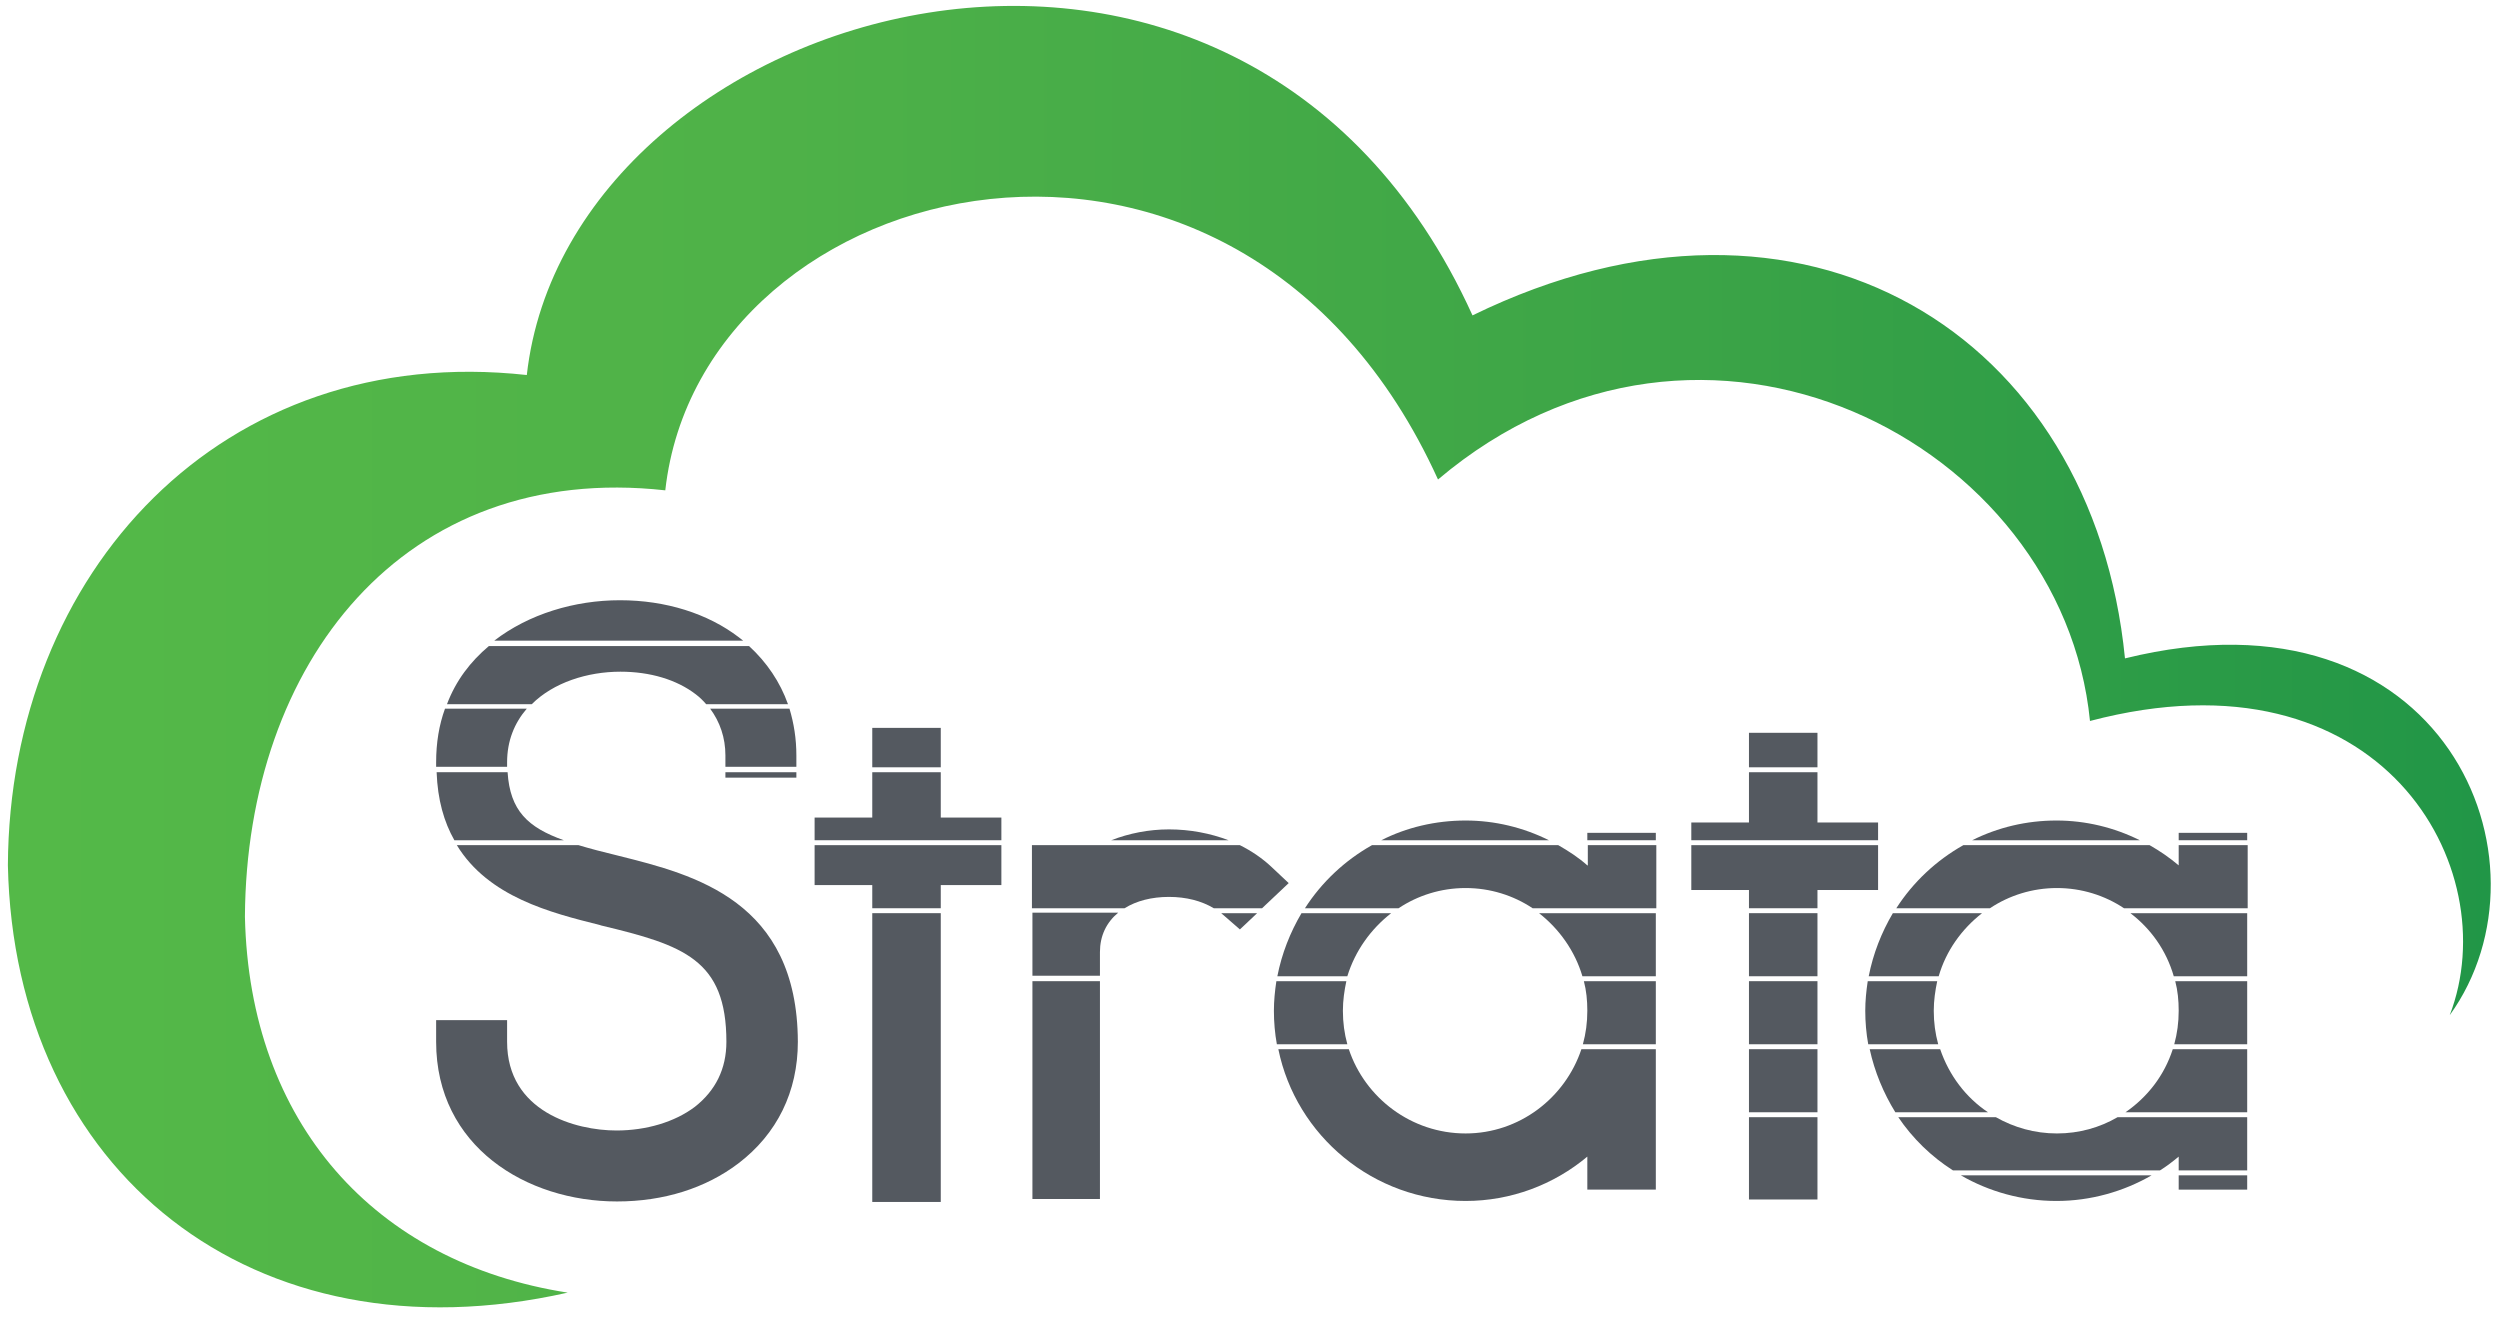
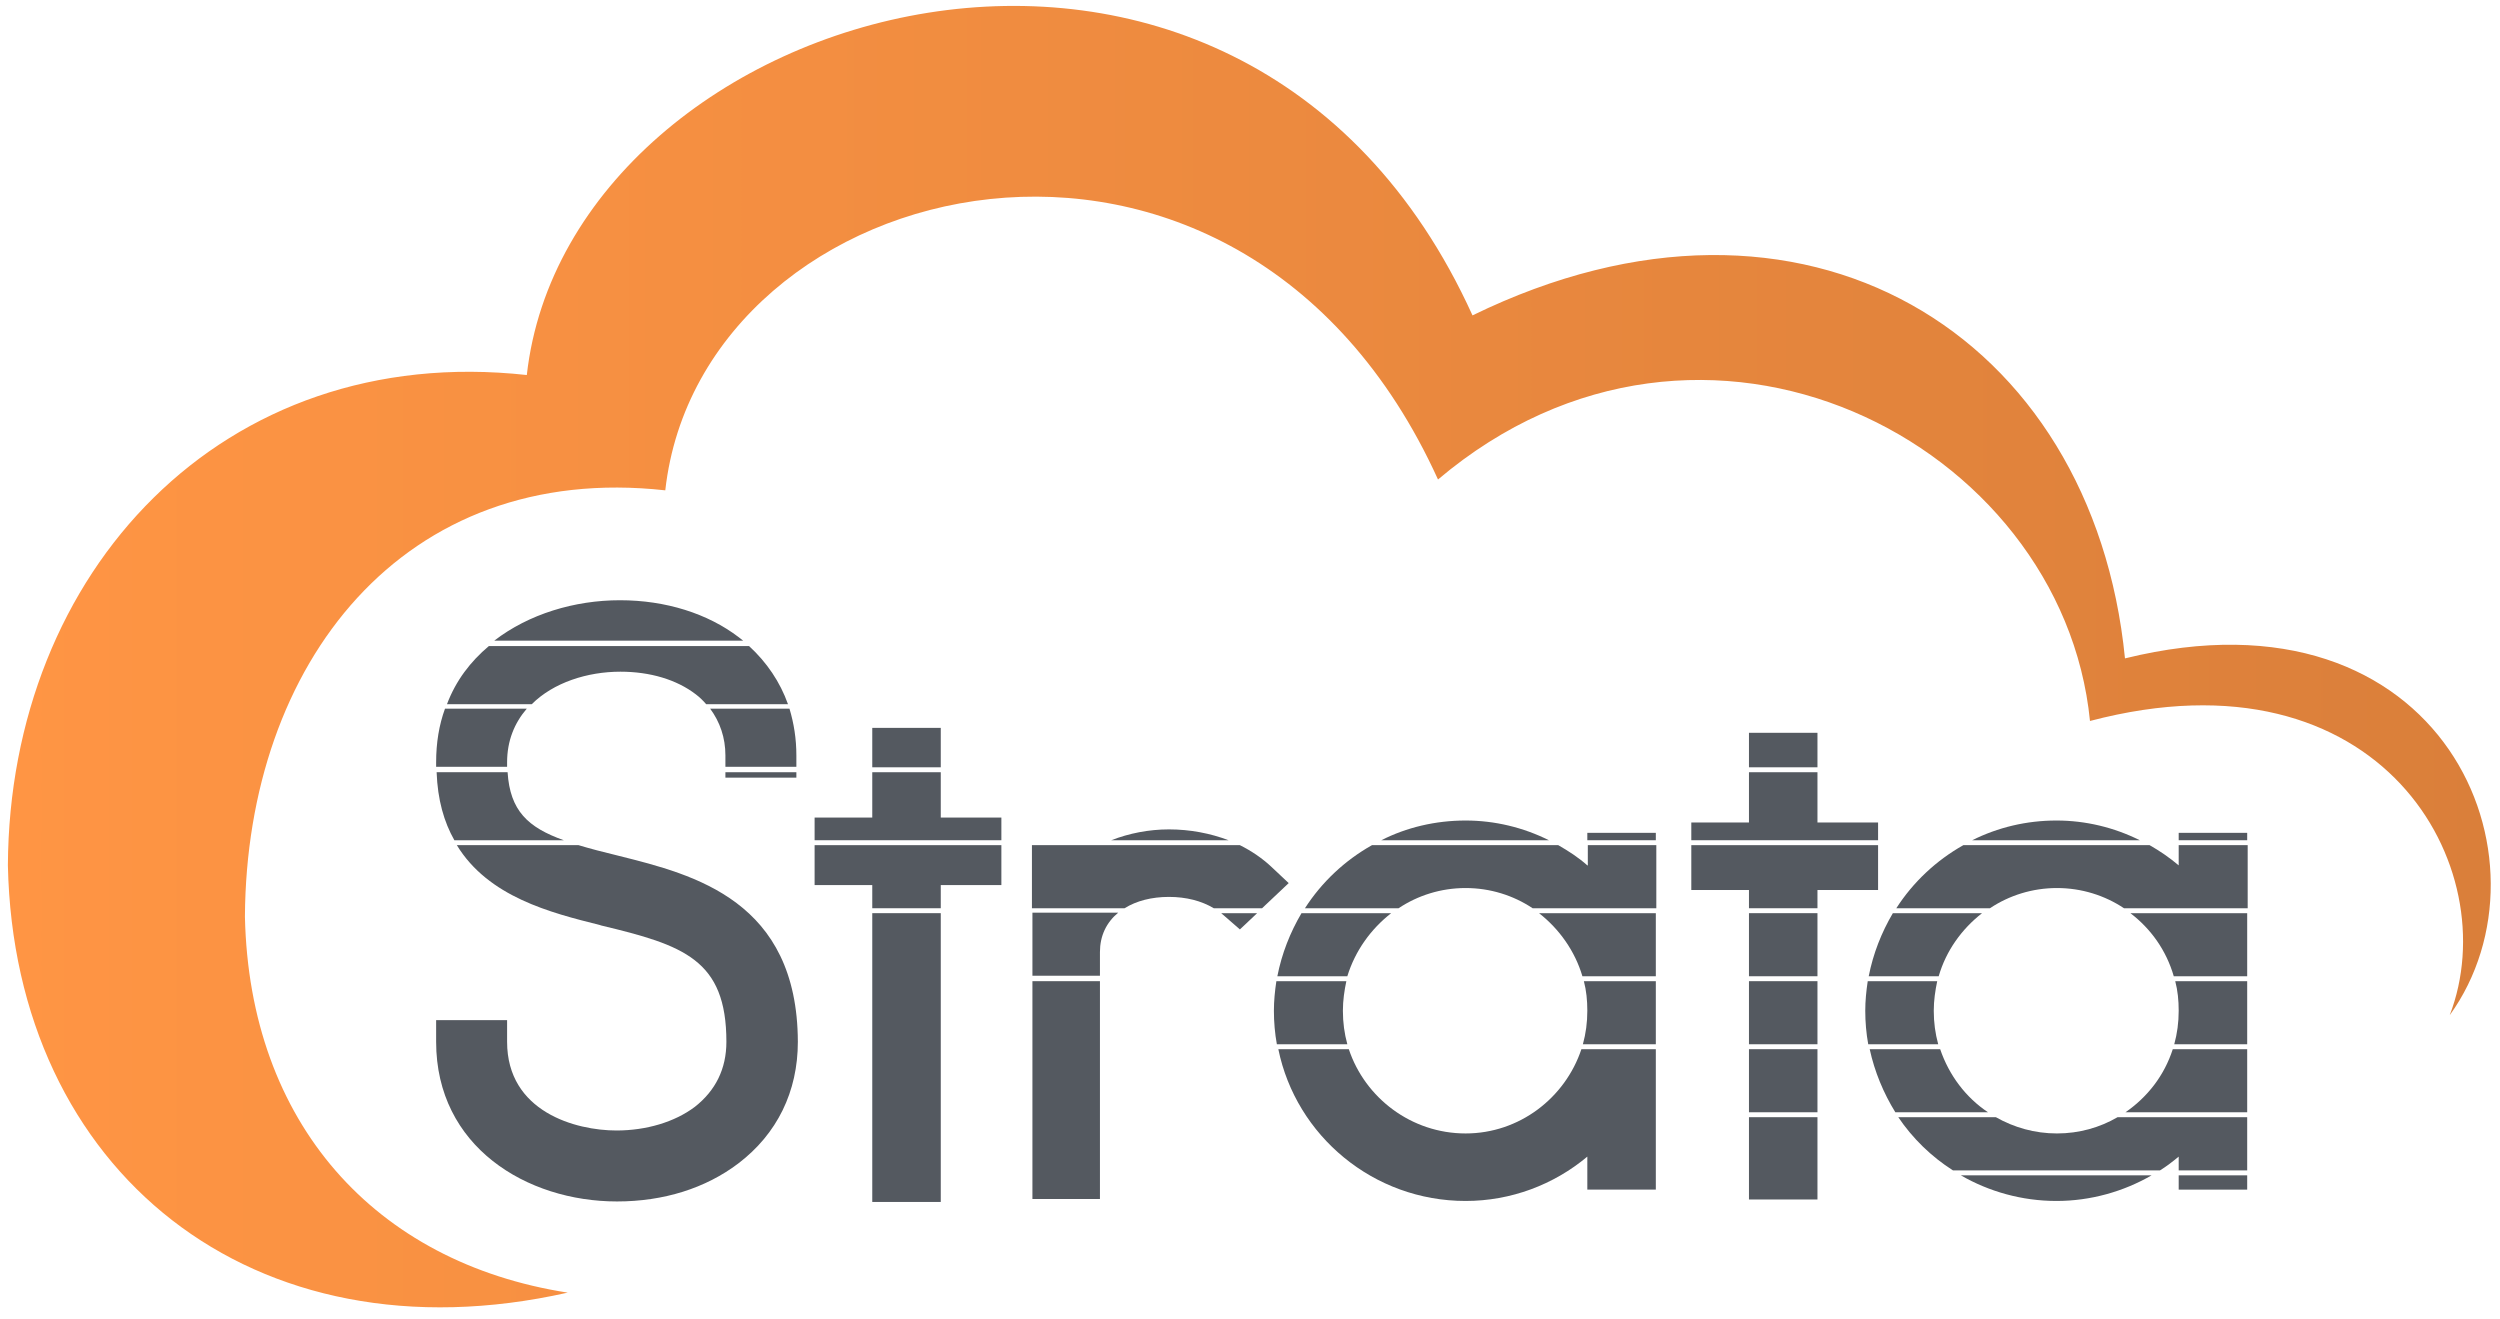
<svg xmlns="http://www.w3.org/2000/svg" version="1.1" id="Layer_1" x="0px" y="0px" viewBox="0 0 507.3 267.5" style="enable-background:new 0 0 507.3 267.5;" xml:space="preserve">
-   <defs id="defs108" />
-   <style type="text/css" id="style2">
+   <style type="text/css">
	.st0{fill:none;}
- 	.st1{fill:url(#SVGID_1_);}
- 	.st2{fill:#545960;}
+ 	.st1{fill:#545960;}
+ 	.st2{fill:url(#path15_2_);}
</style>
-   <path class="st0" d="M125.2,243.8c-18.2,0-36.7-11.1-36.7-32.4V207h14.4v4.4c0,14.2,14,18,22.2,18c5.9,0,11.7-1.8,15.9-4.8  c4.2-3.2,6.4-7.7,6.4-13.2c0-16.7-8.7-19.6-25.4-23.6l-0.3-0.1c-14-3.5-33.2-8.4-33.2-32.9c0-21.6,18.8-32.9,37.4-32.9  c9.3,0,17.8,2.7,24.1,7.5c7.6,5.8,11.7,14.1,11.7,24v4.4h-14.4v-4.4c0-5.1-2.1-9.5-6.1-12.5c-3.9-3-9.3-4.6-15.3-4.6  c-11.4,0-23,6.4-23,18.5c0,12.7,6.9,15,22.4,18.8l0.4,0.1c15.2,3.9,36.1,9.1,36.1,37.7c0,10.1-4.2,18.7-12.1,24.7  C143.2,241.1,134.7,243.8,125.2,243.8z M190.9,179.6h12.3v-13.7h-12.3v-18.2H177v18.2h-11.7v13.7H177v64.3h13.9V179.6z M223.2,193.3  c0-6.7,5.7-11.2,14.1-11.2c4.6,0,8.5,1.3,11.3,3.9l3.1,2.7l9.9-9.4l-3.4-3.2c-5.1-4.9-12.6-7.6-20.9-7.6c-5.1,0-9.9,1.1-14.1,3.2  v-0.9h-13.7v72.6h13.7V193.3z M322.2,234.8v6.7h13.9v-72.4h-13.9v6.6c-6.8-5.8-15.6-9.1-24.7-9.1c-21.4,0-38.8,17.3-38.8,38.6  s17.4,38.6,38.8,38.6C306.6,243.8,315.4,240.5,322.2,234.8z M322.2,205.2c0,13.7-11.1,24.9-24.7,24.9c-13.7,0-24.9-11.2-24.9-24.9  s11.2-24.9,24.9-24.9C311.1,180.2,322.2,191.4,322.2,205.2z M368.8,180.6h12.3v-13.7h-12.3v-18.2h-13.9v18.2h-11.7v13.7h11.7v62.8  h13.9V180.6z M442.2,234.8v6.7h13.9v-72.4h-13.9v6.6c-6.8-5.8-15.6-9.1-24.7-9.1c-21.4,0-38.8,17.3-38.8,38.6s17.4,38.6,38.8,38.6  C426.6,243.8,435.3,240.5,442.2,234.8z M442.2,205.2c0,13.7-11.1,24.9-24.7,24.9c-13.7,0-24.9-11.2-24.9-24.9s11.2-24.9,24.9-24.9  C431.1,180.2,442.2,191.4,442.2,205.2z" id="path4" />
-   <linearGradient id="SVGID_1_" gradientUnits="userSpaceOnUse" x1="1.633" y1="1830.541" x2="505.456" y2="1830.541" gradientTransform="matrix(1 0 0 1 0 -1697.3)">
-     <stop offset="0" style="stop-color:#54B948" id="stop6" />
-     <stop offset="0.293" style="stop-color:#4FB248" id="stop8" />
-     <stop offset="0.679" style="stop-color:#3BA447" id="stop10" />
-     <stop offset="1" style="stop-color:#219647" id="stop12" />
+   <path id="path4" class="st0" d="M125.2,243.8c-18.2,0-36.7-11.1-36.7-32.4V207h14.4v4.4c0,14.2,14,18,22.2,18  c5.9,0,11.7-1.8,15.9-4.8c4.2-3.2,6.4-7.7,6.4-13.2c0-16.7-8.7-19.6-25.4-23.6l-0.3-0.1c-14-3.5-33.2-8.4-33.2-32.9  c0-21.6,18.8-32.9,37.4-32.9c9.3,0,17.8,2.7,24.1,7.5c7.6,5.8,11.7,14.1,11.7,24v4.4h-14.4v-4.4c0-5.1-2.1-9.5-6.1-12.5  c-3.9-3-9.3-4.6-15.3-4.6c-11.4,0-23,6.4-23,18.5c0,12.7,6.9,15,22.4,18.8l0.4,0.1c15.2,3.9,36.1,9.1,36.1,37.7  c0,10.1-4.2,18.7-12.1,24.7C143.2,241.1,134.7,243.8,125.2,243.8z M190.9,179.6h12.3v-13.7h-12.3v-18.2H177v18.2h-11.7v13.7H177  v64.3h13.9V179.6z M223.2,193.3c0-6.7,5.7-11.2,14.1-11.2c4.6,0,8.5,1.3,11.3,3.9l3.1,2.7l9.9-9.4l-3.4-3.2  c-5.1-4.9-12.6-7.6-20.9-7.6c-5.1,0-9.9,1.1-14.1,3.2v-0.9h-13.7v72.6h13.7L223.2,193.3L223.2,193.3z M322.2,234.8v6.7h13.9v-72.4  h-13.9v6.6c-6.8-5.8-15.6-9.1-24.7-9.1c-21.4,0-38.8,17.3-38.8,38.6s17.4,38.6,38.8,38.6C306.6,243.8,315.4,240.5,322.2,234.8z   M322.2,205.2c0,13.7-11.1,24.9-24.7,24.9c-13.7,0-24.9-11.2-24.9-24.9s11.2-24.9,24.9-24.9C311.1,180.2,322.2,191.4,322.2,205.2z   M368.8,180.6h12.3v-13.7h-12.3v-18.2h-13.9v18.2h-11.7v13.7h11.7v62.8h13.9V180.6z M442.2,234.8v6.7h13.9v-72.4h-13.9v6.6  c-6.8-5.8-15.6-9.1-24.7-9.1c-21.4,0-38.8,17.3-38.8,38.6s17.4,38.6,38.8,38.6C426.6,243.8,435.3,240.5,442.2,234.8z M442.2,205.2  c0,13.7-11.1,24.9-24.7,24.9c-13.7,0-24.9-11.2-24.9-24.9s11.2-24.9,24.9-24.9C431.1,180.2,442.2,191.4,442.2,205.2z" />
+   <g id="g103">
+     <polygon id="polygon17" class="st1" points="343.2,171.5 343.2,180.6 354.9,180.6 354.9,184.3 368.8,184.3 368.8,180.6    381.1,180.6 381.1,171.5  " />
+     <rect id="rect19" x="177" y="147.7" class="st1" width="13.9" height="8" />
+     <path id="path21" class="st1" d="M384.1,185.3c-2.3,3.9-4,8.2-4.9,12.8h14.2c1.5-5.2,4.7-9.6,8.8-12.8H384.1z" />
+     <polygon id="polygon23" class="st1" points="203.2,165.9 190.9,165.9 190.9,156.7 177,156.7 177,165.9 165.3,165.9 165.3,170.5    203.2,170.5  " />
+     <rect id="rect25" x="322.1" y="169" class="st1" width="13.9" height="1.5" />
+     <path id="path27" class="st1" d="M442.1,205.1c0,2.4-0.3,4.6-0.9,6.8H456v-12.8h-14.6C441.9,201,442.1,203,442.1,205.1z" />
+     <path id="path29" class="st1" d="M322.1,175.6c-1.8-1.6-3.8-2.9-5.9-4.1h-37.8c-5.5,3.1-10.2,7.5-13.6,12.8h19   c3.9-2.6,8.6-4.1,13.6-4.1s9.7,1.5,13.6,4.1h25.1v-12.8h-13.9v4.1H322.1z" />
+     <path id="path31" class="st1" d="M249.3,170.5c-3.7-1.4-7.8-2.2-12.1-2.2c-4.1,0-8.1,0.8-11.7,2.2H249.3z" />
+     <path id="path33" class="st1" d="M379,199.1c-0.3,2-0.5,4-0.5,6c0,2.3,0.2,4.6,0.6,6.8h14.2c-0.6-2.2-0.9-4.4-0.9-6.8   c0-2.1,0.3-4.1,0.7-6H379z" />
+     <rect id="rect35" x="354.9" y="185.3" class="st1" width="13.9" height="12.8" />
+     <polygon id="polygon37" class="st1" points="190.9,184.3 190.9,179.6 203.2,179.6 203.2,171.5 165.3,171.5 165.3,179.6 177,179.6    177,184.3  " />
+     <path id="path39" class="st1" d="M456,237.5v-10.8h-26.3c-3.6,2.1-7.8,3.3-12.3,3.3s-8.7-1.2-12.4-3.3h-19.8   c2.9,4.3,6.7,8,11.1,10.8h42c1.3-0.8,2.6-1.8,3.8-2.8v2.8H456z" />
+     <rect id="rect41" x="354.9" y="148.7" class="st1" width="13.9" height="7" />
+     <rect id="rect43" x="147.2" y="156.7" class="st1" width="14.4" height="1.1" />
+     <path id="path45" class="st1" d="M150.8,130c-0.3-0.2-0.6-0.5-0.9-0.7c-6.3-4.8-14.8-7.5-24.1-7.5c-9.2,0-18.5,2.8-25.5,8.2H150.8z   " />
+     <path id="path47" class="st1" d="M90.7,142.9h17.2c4.4-4.4,11.3-6.6,18-6.6c6,0,11.4,1.6,15.3,4.6c0.8,0.6,1.5,1.3,2.1,2h16.6   c-1.6-4.5-4.3-8.5-7.9-11.8H99.2C95.5,134.2,92.5,138.1,90.7,142.9z" />
+     <rect id="rect49" x="354.9" y="212.9" class="st1" width="13.9" height="12.8" />
+     <path id="path51" class="st1" d="M102.9,154.7c0-4.4,1.5-8,4-10.9H90.3c-1.2,3.3-1.8,6.9-1.8,10.9c0,0.3,0,0.6,0,0.9h14.4   C102.9,155.4,102.9,155.1,102.9,154.7z" />
+     <path id="path53" class="st1" d="M223.2,193.2c0-3.3,1.3-6,3.7-8h-17.4V198h13.7V193.2L223.2,193.2z" />
+     <path id="path55" class="st1" d="M103,156.7H88.6c0.2,5.6,1.5,10.1,3.6,13.8h22.2C107.1,167.9,103.5,164.5,103,156.7z" />
+     <path id="path57" class="st1" d="M237.2,182c3.5,0,6.6,0.8,9.1,2.3h9.8l5.4-5.1l-3.4-3.2c-1.9-1.8-4.1-3.3-6.5-4.5h-28.4   c0,0,0,0-0.1,0l0,0h-13.7v12.8h18.8C230.6,182.8,233.7,182,237.2,182z" />
+     <path id="path59" class="st1" d="M280.3,170.5h34c-5.2-2.6-11-4-16.9-4C291.3,166.5,285.4,167.9,280.3,170.5z" />
+     <path id="path61" class="st1" d="M273.4,211.9c-0.6-2.2-0.9-4.4-0.9-6.8c0-2.1,0.3-4.1,0.7-6H259c-0.3,2-0.5,4-0.5,6   c0,2.3,0.2,4.6,0.6,6.8H273.4z" />
+     <rect id="rect63" x="209.5" y="199.1" class="st1" width="13.7" height="44.2" />
+     <rect id="rect65" x="177" y="185.3" class="st1" width="13.9" height="58.6" />
+     <path id="path67" class="st1" d="M125.7,173.7l-0.4-0.1c-2.9-0.7-5.6-1.4-7.9-2.1H92.7c6.4,10.5,19,13.7,29,16.2l0.3,0.1   c16.7,4,25.4,6.9,25.4,23.6c0,5.5-2.2,9.9-6.4,13.2c-4.1,3.1-9.9,4.8-15.9,4.8c-8.3,0-22.2-3.8-22.2-18V207H88.5v4.4   c0,21.3,18.4,32.4,36.7,32.4c9.5,0,18-2.7,24.6-7.7c7.9-6,12.1-14.6,12.1-24.7C161.8,182.8,140.9,177.5,125.7,173.7z" />
+     <path id="path69" class="st1" d="M147.2,153.3v2.3h14.4v-2.3c0-3.4-0.5-6.5-1.4-9.5h-16.1C146.1,146.5,147.2,149.7,147.2,153.3z" />
+     <polygon id="polygon71" class="st1" points="354.9,156.7 354.9,166.9 343.2,166.9 343.2,170.5 381.1,170.5 381.1,166.9    368.8,166.9 368.8,156.7  " />
+     <rect id="rect73" x="442.1" y="238.5" class="st1" width="13.9" height="2.9" />
+     <path id="path75" class="st1" d="M397.9,238.5c5.7,3.3,12.4,5.2,19.4,5.2c6.9,0,13.6-1.9,19.3-5.2H397.9z" />
+     <path id="path77" class="st1" d="M251.6,188.6l3.5-3.3h-7.3c0.2,0.2,0.5,0.4,0.7,0.6L251.6,188.6z" />
+     <rect id="rect79" x="354.9" y="226.7" class="st1" width="13.9" height="16.7" />
+     <path id="path81" class="st1" d="M320.9,212.9c-3.3,9.9-12.6,17.1-23.5,17.1c-11,0-20.4-7.2-23.7-17.1h-14.3   c3.6,17.6,19.3,30.8,38,30.8c9.2,0,17.9-3.3,24.7-9v6.7H336v-28.5H320.9L320.9,212.9z" />
+     <path id="path83" class="st1" d="M400.2,170.5h34c-5.2-2.6-11-4-16.9-4C411.2,166.5,405.4,167.9,400.2,170.5z" />
+     <path id="path85" class="st1" d="M321.2,211.9H336v-12.8h-14.6c0.5,1.9,0.7,3.9,0.7,6C322.1,207.5,321.8,209.7,321.2,211.9z" />
+     <rect id="rect87" x="354.9" y="199.1" class="st1" width="13.9" height="12.8" />
+     <path id="path89" class="st1" d="M336,185.3h-23.7c4.1,3.2,7.3,7.7,8.8,12.8H336V185.3L336,185.3z" />
+     <path id="path91" class="st1" d="M282.3,185.3h-18.2c-2.3,3.9-4,8.2-4.9,12.8h14.2C275,192.9,278.2,188.5,282.3,185.3z" />
+     <path id="path93" class="st1" d="M393.7,212.9h-14.3c1,4.6,2.8,8.9,5.2,12.8h18.8C398.9,222.7,395.5,218.2,393.7,212.9z" />
+     <path id="path95" class="st1" d="M440.9,212.9c-1.7,5.3-5.1,9.7-9.6,12.8H456v-12.8H440.9z" />
+     <rect id="rect97" x="442.1" y="169" class="st1" width="13.9" height="1.5" />
+     <path id="path99" class="st1" d="M442.1,171.5v4.1c-1.9-1.6-3.8-2.9-5.9-4.1h-37.8c-5.5,3.1-10.2,7.5-13.6,12.8h19   c3.9-2.6,8.6-4.1,13.6-4.1s9.7,1.5,13.6,4.1h25.1v-12.8H442.1z" />
+     <path id="path101" class="st1" d="M441.1,198.1H456v-12.8h-23.7C436.5,188.5,439.6,192.9,441.1,198.1z" />
+   </g>
+   <linearGradient id="path15_2_" gradientUnits="userSpaceOnUse" x1="1.6" y1="-1560.544" x2="505.423" y2="-1560.544" gradientTransform="matrix(1 0 0 -1 0 -1427.3)">
+     <stop offset="0" style="stop-color:#FF9544" />
+     <stop offset="1" style="stop-color:#DA7F3A" />
  </linearGradient>
-   <path class="st1" d="M1.6,175.6c0.3-59.5,43.5-106.3,105.3-99.5C115.4,0.2,251.6-40,298.8,64c67.4-32.9,125.9,3.9,132.4,69.6  c64.9-16,88.4,41.2,65.9,72.4c11.5-29.9-13.8-75.3-73-59.7c-5.6-56.6-78.5-94.5-132.3-49C251.2,7.9,142.3,34.2,135,99.5  c-53.2-5.9-85,35.2-85.3,86.5c0.9,41.8,26.3,70.2,65.5,76.3C51.3,276.7,2.9,237.6,1.6,175.6L1.6,175.6z" id="path15" />
-   <g id="g103">
-     <polygon class="st2" points="343.2,171.5 343.2,180.6 354.9,180.6 354.9,184.3 368.8,184.3 368.8,180.6 381.1,180.6 381.1,171.5     " id="polygon17" />
-     <rect x="177" y="147.7" class="st2" width="13.9" height="8" id="rect19" />
-     <path class="st2" d="M384.1,185.3c-2.3,3.9-4,8.2-4.9,12.8h14.2c1.5-5.2,4.7-9.6,8.8-12.8H384.1z" id="path21" />
-     <polygon class="st2" points="203.2,165.9 190.9,165.9 190.9,156.7 177,156.7 177,165.9 165.3,165.9 165.3,170.5 203.2,170.5  " id="polygon23" />
-     <rect x="322.1" y="169" class="st2" width="13.9" height="1.5" id="rect25" />
-     <path class="st2" d="M442.1,205.1c0,2.4-0.3,4.6-0.9,6.8H456v-12.8h-14.6C441.9,201,442.1,203,442.1,205.1z" id="path27" />
-     <path class="st2" d="M322.1,175.6c-1.8-1.6-3.8-2.9-5.9-4.1h-37.8c-5.5,3.1-10.2,7.5-13.6,12.8h19c3.9-2.6,8.6-4.1,13.6-4.1   s9.7,1.5,13.6,4.1h25.1v-12.8h-13.9v4.1H322.1z" id="path29" />
-     <path class="st2" d="M249.3,170.5c-3.7-1.4-7.8-2.2-12.1-2.2c-4.1,0-8.1,0.8-11.7,2.2H249.3z" id="path31" />
-     <path class="st2" d="M379,199.1c-0.3,2-0.5,4-0.5,6c0,2.3,0.2,4.6,0.6,6.8h14.2c-0.6-2.2-0.9-4.4-0.9-6.8c0-2.1,0.3-4.1,0.7-6H379z   " id="path33" />
-     <rect x="354.9" y="185.3" class="st2" width="13.9" height="12.8" id="rect35" />
-     <polygon class="st2" points="190.9,184.3 190.9,179.6 203.2,179.6 203.2,171.5 165.3,171.5 165.3,179.6 177,179.6 177,184.3  " id="polygon37" />
-     <path class="st2" d="M456,237.5v-10.8h-26.3c-3.6,2.1-7.8,3.3-12.3,3.3s-8.7-1.2-12.4-3.3h-19.8c2.9,4.3,6.7,8,11.1,10.8h42   c1.3-0.8,2.6-1.8,3.8-2.8v2.8H456z" id="path39" />
-     <rect x="354.9" y="148.7" class="st2" width="13.9" height="7" id="rect41" />
-     <rect x="147.2" y="156.7" class="st2" width="14.4" height="1.1" id="rect43" />
-     <path class="st2" d="M150.8,130c-0.3-0.2-0.6-0.5-0.9-0.7c-6.3-4.8-14.8-7.5-24.1-7.5c-9.2,0-18.5,2.8-25.5,8.2H150.8z" id="path45" />
-     <path class="st2" d="M90.7,142.9h17.2c4.4-4.4,11.3-6.6,18-6.6c6,0,11.4,1.6,15.3,4.6c0.8,0.6,1.5,1.3,2.1,2h16.6   c-1.6-4.5-4.3-8.5-7.9-11.8H99.2C95.5,134.2,92.5,138.1,90.7,142.9z" id="path47" />
-     <rect x="354.9" y="212.9" class="st2" width="13.9" height="12.8" id="rect49" />
-     <path class="st2" d="M102.9,154.7c0-4.4,1.5-8,4-10.9H90.3c-1.2,3.3-1.8,6.9-1.8,10.9c0,0.3,0,0.6,0,0.9h14.4   C102.9,155.4,102.9,155.1,102.9,154.7z" id="path51" />
-     <path class="st2" d="M223.2,193.2c0-3.3,1.3-6,3.7-8h-17.4V198h13.7V193.2L223.2,193.2z" id="path53" />
-     <path class="st2" d="M103,156.7H88.6c0.2,5.6,1.5,10.1,3.6,13.8h22.2C107.1,167.9,103.5,164.5,103,156.7z" id="path55" />
-     <path class="st2" d="M237.2,182c3.5,0,6.6,0.8,9.1,2.3h9.8l5.4-5.1l-3.4-3.2c-1.9-1.8-4.1-3.3-6.5-4.5h-28.4c0,0,0,0-0.1,0l0,0   h-13.7v12.8h18.8C230.6,182.8,233.7,182,237.2,182z" id="path57" />
-     <path class="st2" d="M280.3,170.5h34c-5.2-2.6-11-4-16.9-4C291.3,166.5,285.4,167.9,280.3,170.5z" id="path59" />
-     <path class="st2" d="M273.4,211.9c-0.6-2.2-0.9-4.4-0.9-6.8c0-2.1,0.3-4.1,0.7-6H259c-0.3,2-0.5,4-0.5,6c0,2.3,0.2,4.6,0.6,6.8   H273.4z" id="path61" />
-     <rect x="209.5" y="199.1" class="st2" width="13.7" height="44.2" id="rect63" />
-     <rect x="177" y="185.3" class="st2" width="13.9" height="58.6" id="rect65" />
-     <path class="st2" d="M125.7,173.7l-0.4-0.1c-2.9-0.7-5.6-1.4-7.9-2.1H92.7c6.4,10.5,19,13.7,29,16.2l0.3,0.1   c16.7,4,25.4,6.9,25.4,23.6c0,5.5-2.2,9.9-6.4,13.2c-4.1,3.1-9.9,4.8-15.9,4.8c-8.3,0-22.2-3.8-22.2-18V207H88.5v4.4   c0,21.3,18.4,32.4,36.7,32.4c9.5,0,18-2.7,24.6-7.7c7.9-6,12.1-14.6,12.1-24.7C161.8,182.8,140.9,177.5,125.7,173.7z" id="path67" />
-     <path class="st2" d="M147.2,153.3v2.3h14.4v-2.3c0-3.4-0.5-6.5-1.4-9.5h-16.1C146.1,146.5,147.2,149.7,147.2,153.3z" id="path69" />
-     <polygon class="st2" points="354.9,156.7 354.9,166.9 343.2,166.9 343.2,170.5 381.1,170.5 381.1,166.9 368.8,166.9 368.8,156.7     " id="polygon71" />
-     <rect x="442.1" y="238.5" class="st2" width="13.9" height="2.9" id="rect73" />
-     <path class="st2" d="M397.9,238.5c5.7,3.3,12.4,5.2,19.4,5.2c6.9,0,13.6-1.9,19.3-5.2H397.9z" id="path75" />
-     <path class="st2" d="M251.6,188.6l3.5-3.3h-7.3c0.2,0.2,0.5,0.4,0.7,0.6L251.6,188.6z" id="path77" />
-     <rect x="354.9" y="226.7" class="st2" width="13.9" height="16.7" id="rect79" />
-     <path class="st2" d="M320.9,212.9c-3.3,9.9-12.6,17.1-23.5,17.1c-11,0-20.4-7.2-23.7-17.1h-14.3c3.6,17.6,19.3,30.8,38,30.8   c9.2,0,17.9-3.3,24.7-9v6.7H336v-28.5L320.9,212.9L320.9,212.9z" id="path81" />
-     <path class="st2" d="M400.2,170.5h34c-5.2-2.6-11-4-16.9-4C411.2,166.5,405.4,167.9,400.2,170.5z" id="path83" />
-     <path class="st2" d="M321.2,211.9H336v-12.8h-14.6c0.5,1.9,0.7,3.9,0.7,6C322.1,207.5,321.8,209.7,321.2,211.9z" id="path85" />
-     <rect x="354.9" y="199.1" class="st2" width="13.9" height="12.8" id="rect87" />
-     <path class="st2" d="M336,185.3h-23.7c4.1,3.2,7.3,7.7,8.8,12.8H336L336,185.3L336,185.3z" id="path89" />
-     <path class="st2" d="M282.3,185.3h-18.2c-2.3,3.9-4,8.2-4.9,12.8h14.2C275,192.9,278.2,188.5,282.3,185.3z" id="path91" />
-     <path class="st2" d="M393.7,212.9h-14.3c1,4.6,2.8,8.9,5.2,12.8h18.8C398.9,222.7,395.5,218.2,393.7,212.9z" id="path93" />
-     <path class="st2" d="M440.9,212.9c-1.7,5.3-5.1,9.7-9.6,12.8H456v-12.8H440.9z" id="path95" />
-     <rect x="442.1" y="169" class="st2" width="13.9" height="1.5" id="rect97" />
-     <path class="st2" d="M442.1,171.5v4.1c-1.9-1.6-3.8-2.9-5.9-4.1h-37.8c-5.5,3.1-10.2,7.5-13.6,12.8h19c3.9-2.6,8.6-4.1,13.6-4.1   s9.7,1.5,13.6,4.1h25.1v-12.8H442.1z" id="path99" />
-     <path class="st2" d="M441.1,198.1H456v-12.8h-23.7C436.5,188.5,439.6,192.9,441.1,198.1z" id="path101" />
-   </g>
+   <path id="path15_1_" class="st2" d="M1.6,175.6c0.3-59.5,43.5-106.3,105.3-99.5C115.4,0.2,251.6-40,298.8,64  c67.4-32.9,125.9,3.9,132.4,69.6c64.9-16,88.4,41.2,65.9,72.4c11.5-29.9-13.8-75.3-73-59.7c-5.6-56.6-78.5-94.5-132.3-49  C251.2,7.9,142.3,34.2,135,99.5c-53.2-5.9-85,35.2-85.3,86.5c0.9,41.8,26.3,70.2,65.5,76.3C51.3,276.7,2.9,237.6,1.6,175.6  L1.6,175.6z" />
</svg>
